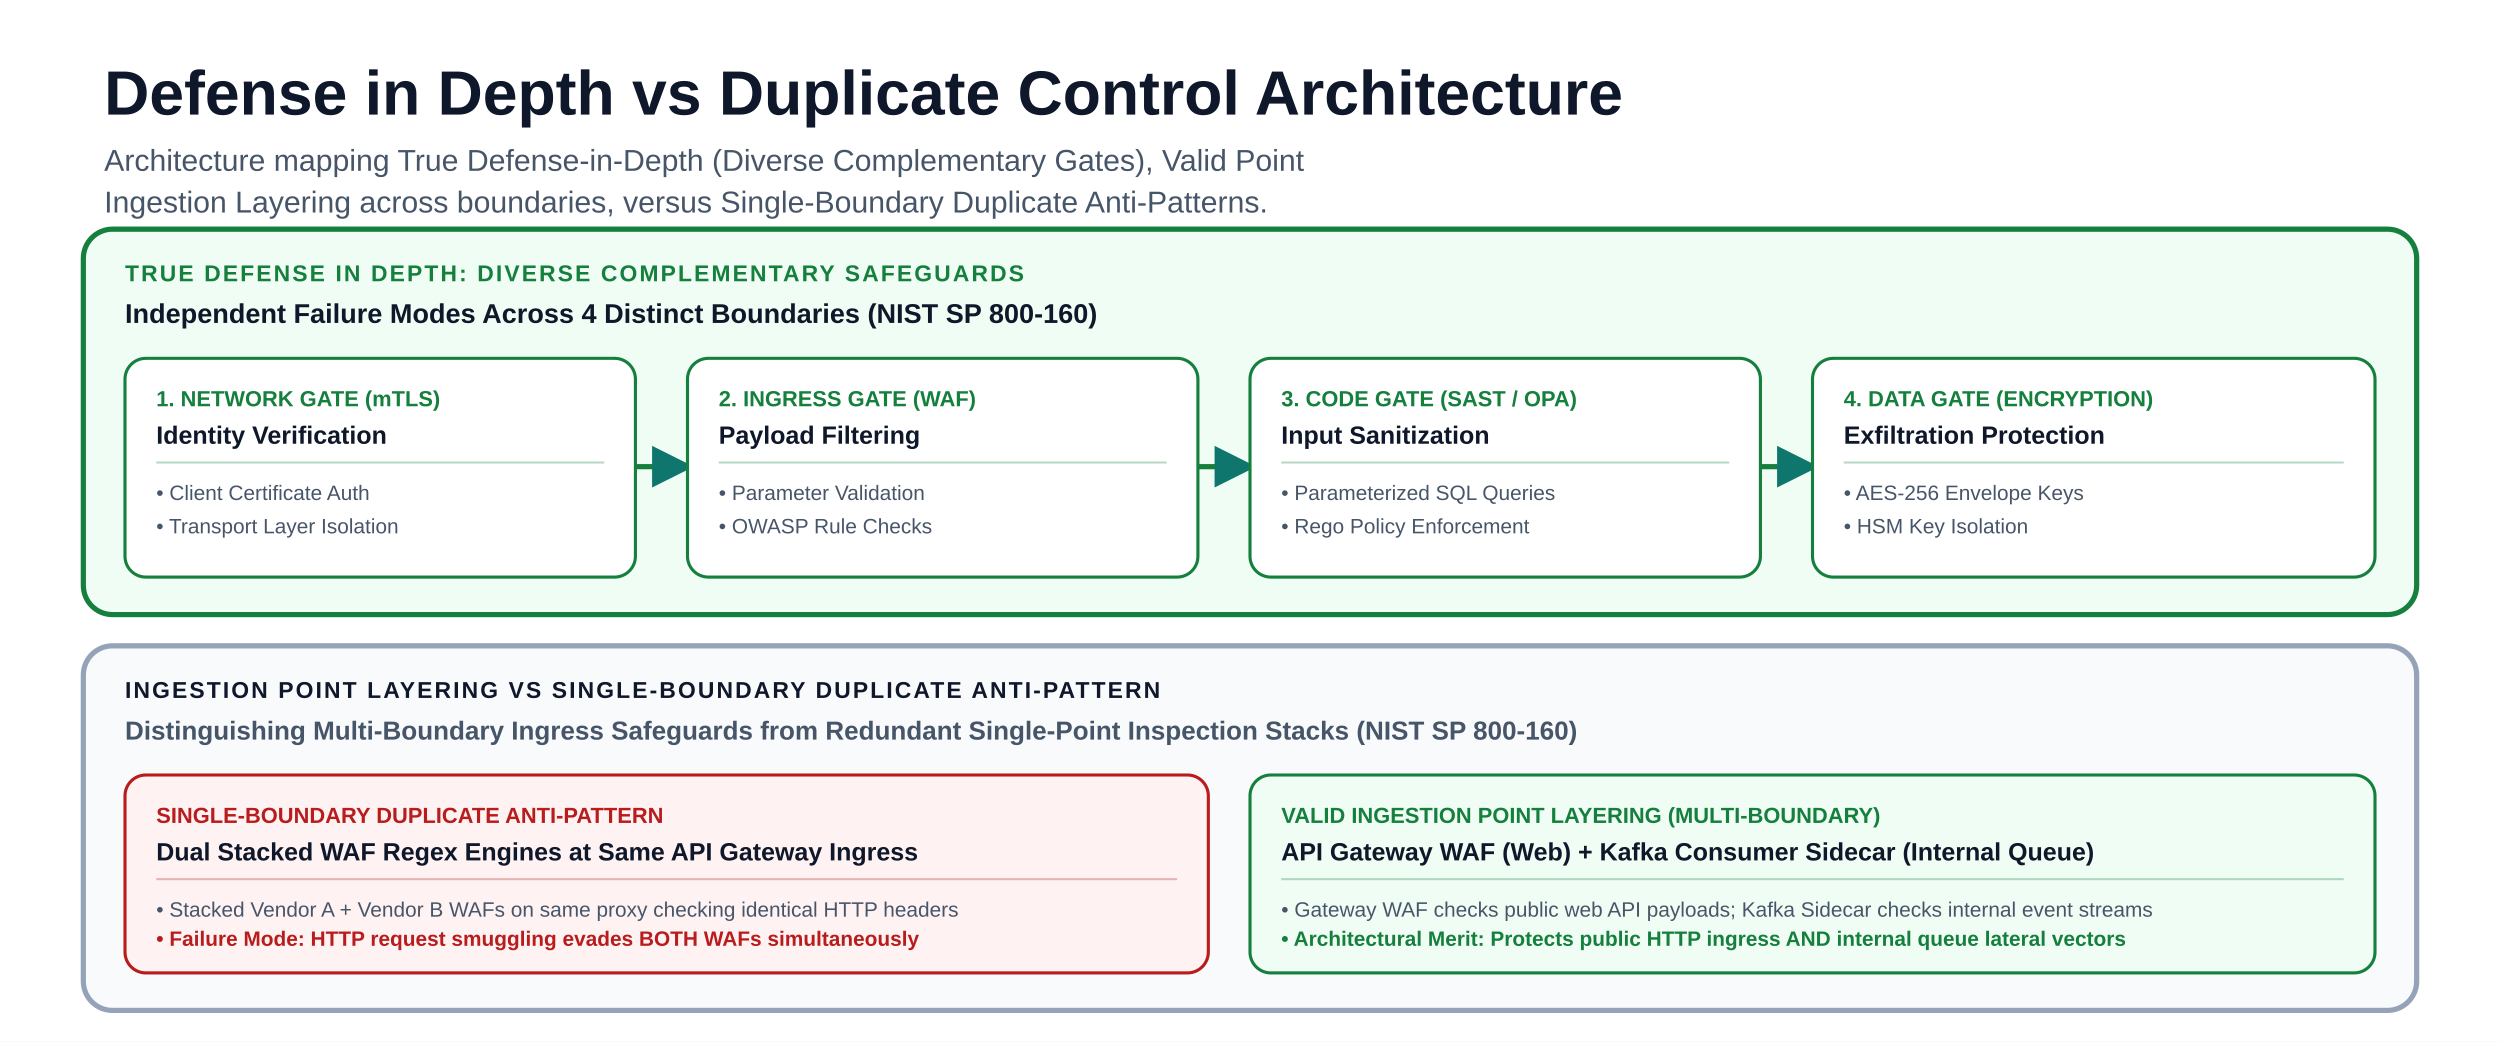
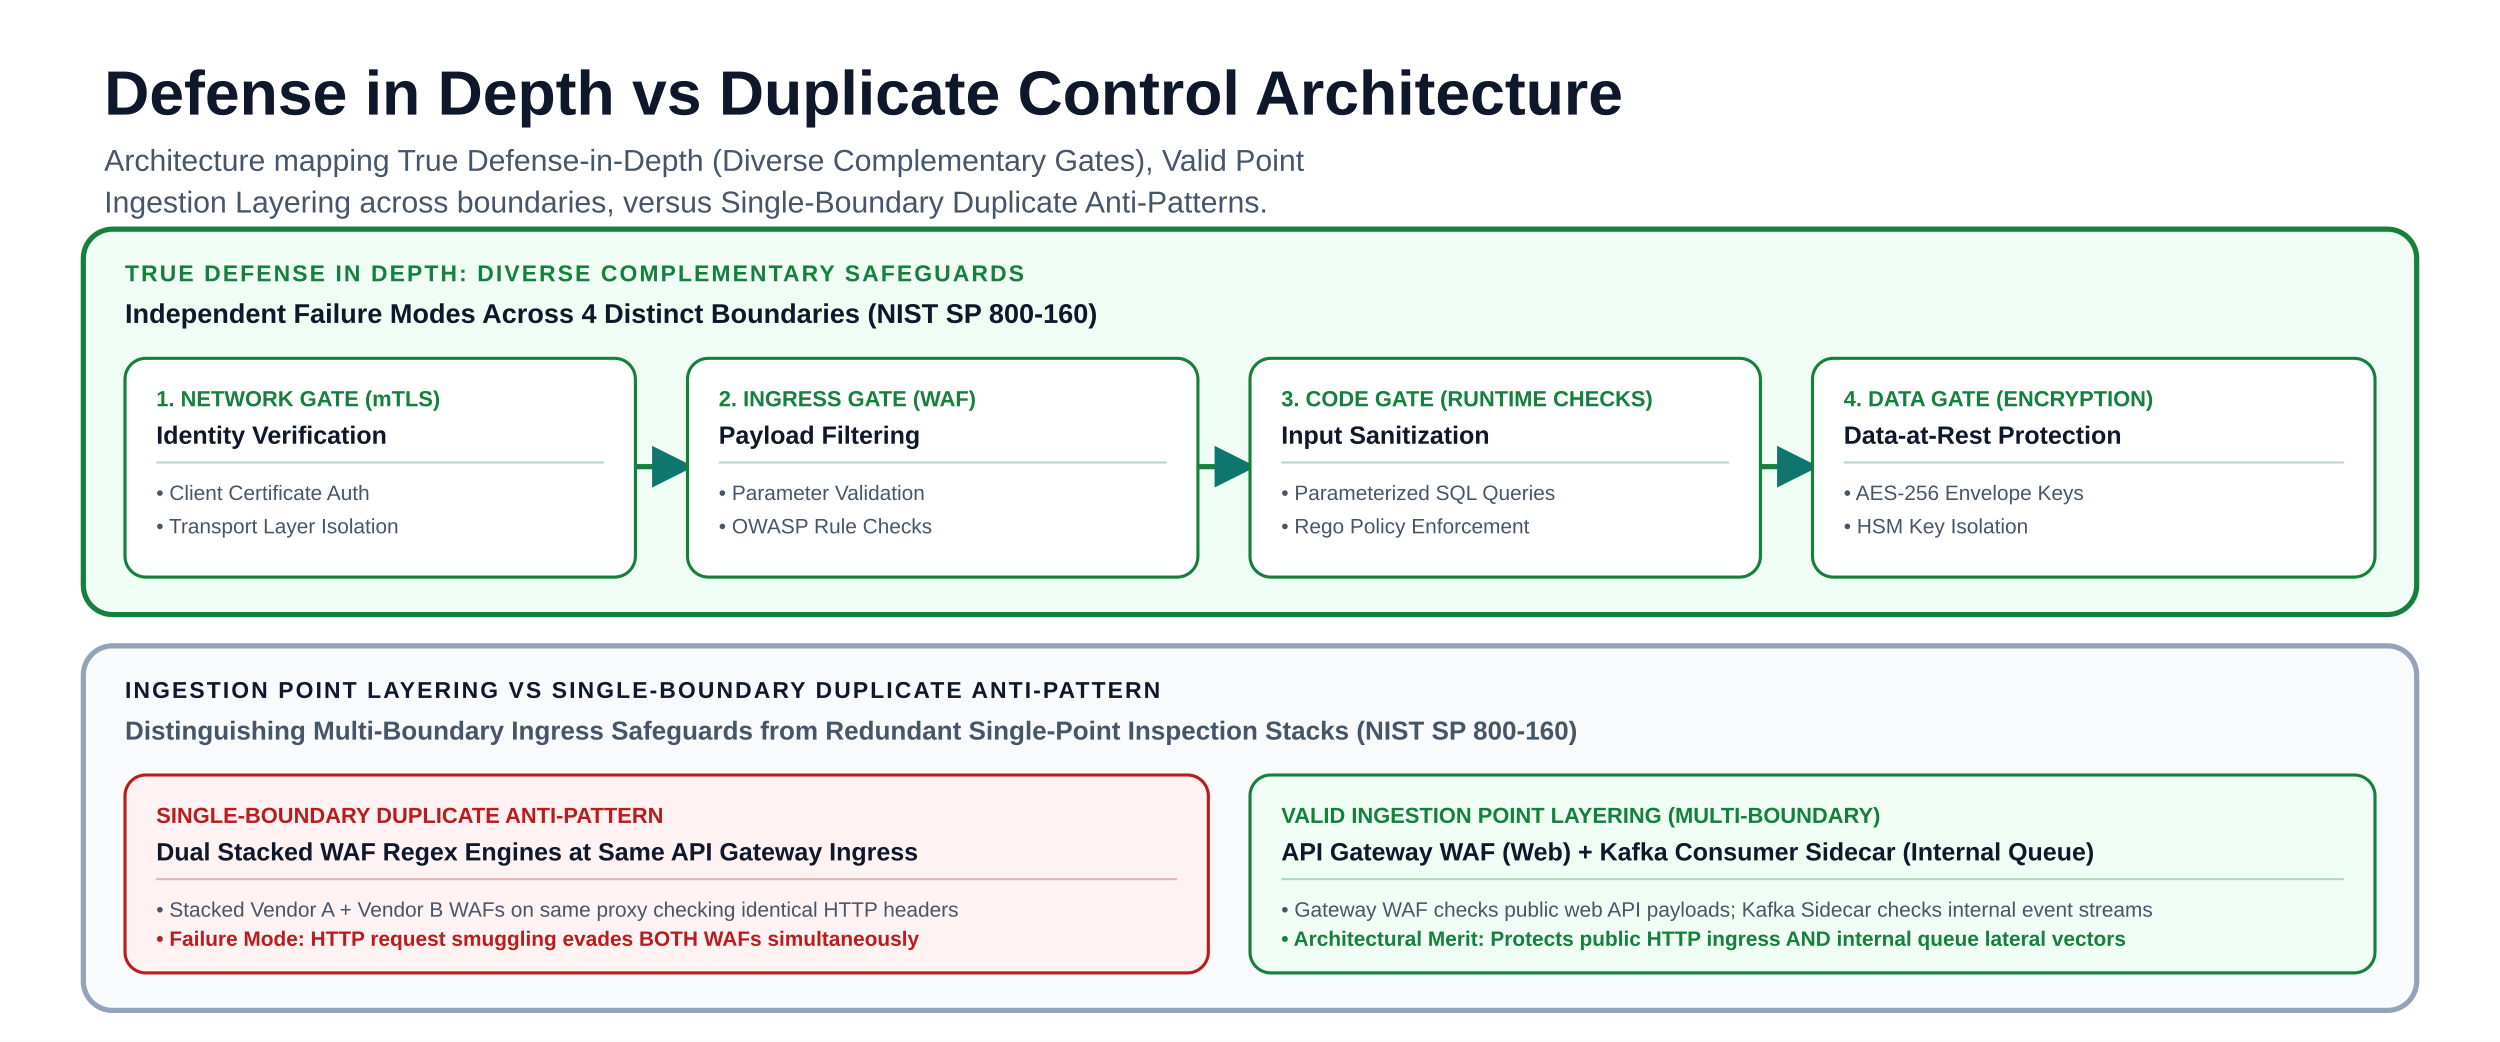
<svg xmlns="http://www.w3.org/2000/svg" viewBox="0 0 1200 500" font-family="-apple-system, BlinkMacSystemFont, 'Segoe UI', Arial, sans-serif" role="img" aria-labelledby="title description">
  <rect width="1200" height="500" fill="#ffffff" />
  <defs>
    <marker id="arrow" viewBox="0 0 10 10" refX="8.5" refY="5" markerWidth="8" markerHeight="8" orient="auto">
      <path d="M0 0 L10 5 L0 10Z" fill="#94a3b8" />
    </marker>
    <marker id="arrow-reverse" viewBox="0 0 10 10" refX="1.5" refY="5" markerWidth="8" markerHeight="8" orient="auto">
      <path d="M10 0 L0 5 L10 10Z" fill="#94a3b8" />
    </marker>
    <marker id="arrow-blue" viewBox="0 0 10 10" refX="8.5" refY="5" markerWidth="8" markerHeight="8" orient="auto">
      <path d="M0 0 L10 5 L0 10Z" fill="#2563eb" />
    </marker>
    <marker id="arrow-teal" viewBox="0 0 10 10" refX="8.5" refY="5" markerWidth="8" markerHeight="8" orient="auto">
      <path d="M0 0 L10 5 L0 10Z" fill="#0f766e" />
    </marker>
    <marker id="arrow-amber" viewBox="0 0 10 10" refX="8.5" refY="5" markerWidth="8" markerHeight="8" orient="auto">
      <path d="M0 0 L10 5 L0 10Z" fill="#b45309" />
    </marker>
    <marker id="arrow-violet" viewBox="0 0 10 10" refX="8.5" refY="5" markerWidth="8" markerHeight="8" orient="auto">
      <path d="M0 0 L10 5 L0 10Z" fill="#7c3aed" />
    </marker>
    <marker id="arrow-red" viewBox="0 0 10 10" refX="8.5" refY="5" markerWidth="8" markerHeight="8" orient="auto">
      <path d="M0 0 L10 5 L0 10Z" fill="#b91c1c" />
    </marker>
  </defs>
  <text x="50" y="55" font-size="30" font-weight="850" fill="#0f172a">Defense in Depth vs Duplicate Control Architecture</text>
  <text x="50" y="82" font-size="14.5" fill="#475569">Architecture mapping True Defense-in-Depth (Diverse Complementary Gates), Valid Point</text>
  <text x="50" y="102" font-size="14.5" fill="#475569">Ingestion Layering across boundaries, versus Single-Boundary Duplicate Anti-Patterns.</text>
  <rect x="40" y="110" width="1120" height="185" rx="14" fill="#f0fdf4" stroke="#15803d" stroke-width="2.5" />
  <text x="60" y="135" font-size="11" font-weight="900" letter-spacing="1" fill="#15803d">TRUE DEFENSE IN DEPTH: DIVERSE COMPLEMENTARY SAFEGUARDS</text>
  <text x="60" y="155" font-size="13" font-weight="800" fill="#0f172a">Independent Failure Modes Across 4 Distinct Boundaries (NIST SP 800-160)</text>
  <rect x="60" y="172" width="245" height="105" rx="10" fill="#ffffff" stroke="#15803d" stroke-width="1.5" />
  <text x="75" y="195" font-size="10.5" font-weight="900" fill="#15803d">1. NETWORK GATE (mTLS)</text>
  <text x="75" y="213" font-size="12" font-weight="800" fill="#0f172a">Identity Verification</text>
  <line x1="75" y1="222" x2="290" y2="222" stroke="#15803d" stroke-opacity="0.3" stroke-width="1" />
  <text x="75" y="240" font-size="10" font-weight="500" fill="#475569">• Client Certificate Auth</text>
  <text x="75" y="256" font-size="10" font-weight="500" fill="#475569">• Transport Layer Isolation</text>
  <path d="M 305 224 L 330 224" fill="none" stroke="#15803d" stroke-width="2.5" marker-end="url(#arrow-teal)" />
  <rect x="330" y="172" width="245" height="105" rx="10" fill="#ffffff" stroke="#15803d" stroke-width="1.5" />
  <text x="345" y="195" font-size="10.5" font-weight="900" fill="#15803d">2. INGRESS GATE (WAF)</text>
  <text x="345" y="213" font-size="12" font-weight="800" fill="#0f172a">Payload Filtering</text>
  <line x1="345" y1="222" x2="560" y2="222" stroke="#15803d" stroke-opacity="0.3" stroke-width="1" />
  <text x="345" y="240" font-size="10" font-weight="500" fill="#475569">• Parameter Validation</text>
  <text x="345" y="256" font-size="10" font-weight="500" fill="#475569">• OWASP Rule Checks</text>
  <path d="M 575 224 L 600 224" fill="none" stroke="#15803d" stroke-width="2.5" marker-end="url(#arrow-teal)" />
  <rect x="600" y="172" width="245" height="105" rx="10" fill="#ffffff" stroke="#15803d" stroke-width="1.5" />
-   <text x="615" y="195" font-size="10.5" font-weight="900" fill="#15803d">3. CODE GATE (SAST / OPA)</text>
+   <text x="615" y="195" font-size="10.5" font-weight="900" fill="#15803d">3. CODE GATE (RUNTIME CHECKS)</text>
  <text x="615" y="213" font-size="12" font-weight="800" fill="#0f172a">Input Sanitization</text>
  <line x1="615" y1="222" x2="830" y2="222" stroke="#15803d" stroke-opacity="0.3" stroke-width="1" />
  <text x="615" y="240" font-size="10" font-weight="500" fill="#475569">• Parameterized SQL Queries</text>
  <text x="615" y="256" font-size="10" font-weight="500" fill="#475569">• Rego Policy Enforcement</text>
  <path d="M 845 224 L 870 224" fill="none" stroke="#15803d" stroke-width="2.5" marker-end="url(#arrow-teal)" />
  <rect x="870" y="172" width="270" height="105" rx="10" fill="#ffffff" stroke="#15803d" stroke-width="1.5" />
  <text x="885" y="195" font-size="10.5" font-weight="900" fill="#15803d">4. DATA GATE (ENCRYPTION)</text>
-   <text x="885" y="213" font-size="12" font-weight="800" fill="#0f172a">Exfiltration Protection</text>
+   <text x="885" y="213" font-size="12" font-weight="800" fill="#0f172a">Data-at-Rest Protection</text>
  <line x1="885" y1="222" x2="1125" y2="222" stroke="#15803d" stroke-opacity="0.3" stroke-width="1" />
  <text x="885" y="240" font-size="10" font-weight="500" fill="#475569">• AES-256 Envelope Keys</text>
  <text x="885" y="256" font-size="10" font-weight="500" fill="#475569">• HSM Key Isolation</text>
  <rect x="40" y="310" width="1120" height="175" rx="14" fill="#f8fafc" stroke="#94a3b8" stroke-width="2.5" />
  <text x="60" y="335" font-size="11" font-weight="900" letter-spacing="1" fill="#0f172a">INGESTION POINT LAYERING VS SINGLE-BOUNDARY DUPLICATE ANTI-PATTERN</text>
  <text x="60" y="355" font-size="12.5" font-weight="600" fill="#475569">Distinguishing Multi-Boundary Ingress Safeguards from Redundant Single-Point Inspection Stacks (NIST SP 800-160)</text>
  <rect x="60" y="372" width="520" height="95" rx="10" fill="#fef2f2" stroke="#b91c1c" stroke-width="1.5" />
  <text x="75" y="395" font-size="10.5" font-weight="900" fill="#b91c1c">SINGLE-BOUNDARY DUPLICATE ANTI-PATTERN</text>
  <text x="75" y="413" font-size="12" font-weight="800" fill="#0f172a">Dual Stacked WAF Regex Engines at Same API Gateway Ingress</text>
  <line x1="75" y1="422" x2="565" y2="422" stroke="#b91c1c" stroke-opacity="0.3" stroke-width="1" />
  <text x="75" y="440" font-size="10" font-weight="500" fill="#475569">• Stacked Vendor A + Vendor B WAFs on same proxy checking identical HTTP headers</text>
  <text x="75" y="454" font-size="10" font-weight="600" fill="#b91c1c">• Failure Mode: HTTP request smuggling evades BOTH WAFs simultaneously</text>
  <rect x="600" y="372" width="540" height="95" rx="10" fill="#f0fdf4" stroke="#15803d" stroke-width="1.5" />
  <text x="615" y="395" font-size="10.5" font-weight="900" fill="#15803d">VALID INGESTION POINT LAYERING (MULTI-BOUNDARY)</text>
  <text x="615" y="413" font-size="12" font-weight="800" fill="#0f172a">API Gateway WAF (Web) + Kafka Consumer Sidecar (Internal Queue)</text>
  <line x1="615" y1="422" x2="1125" y2="422" stroke="#15803d" stroke-opacity="0.3" stroke-width="1" />
  <text x="615" y="440" font-size="10" font-weight="500" fill="#475569">• Gateway WAF checks public web API payloads; Kafka Sidecar checks internal event streams</text>
  <text x="615" y="454" font-size="10" font-weight="600" fill="#15803d">• Architectural Merit: Protects public HTTP ingress AND internal queue lateral vectors</text>
</svg>
